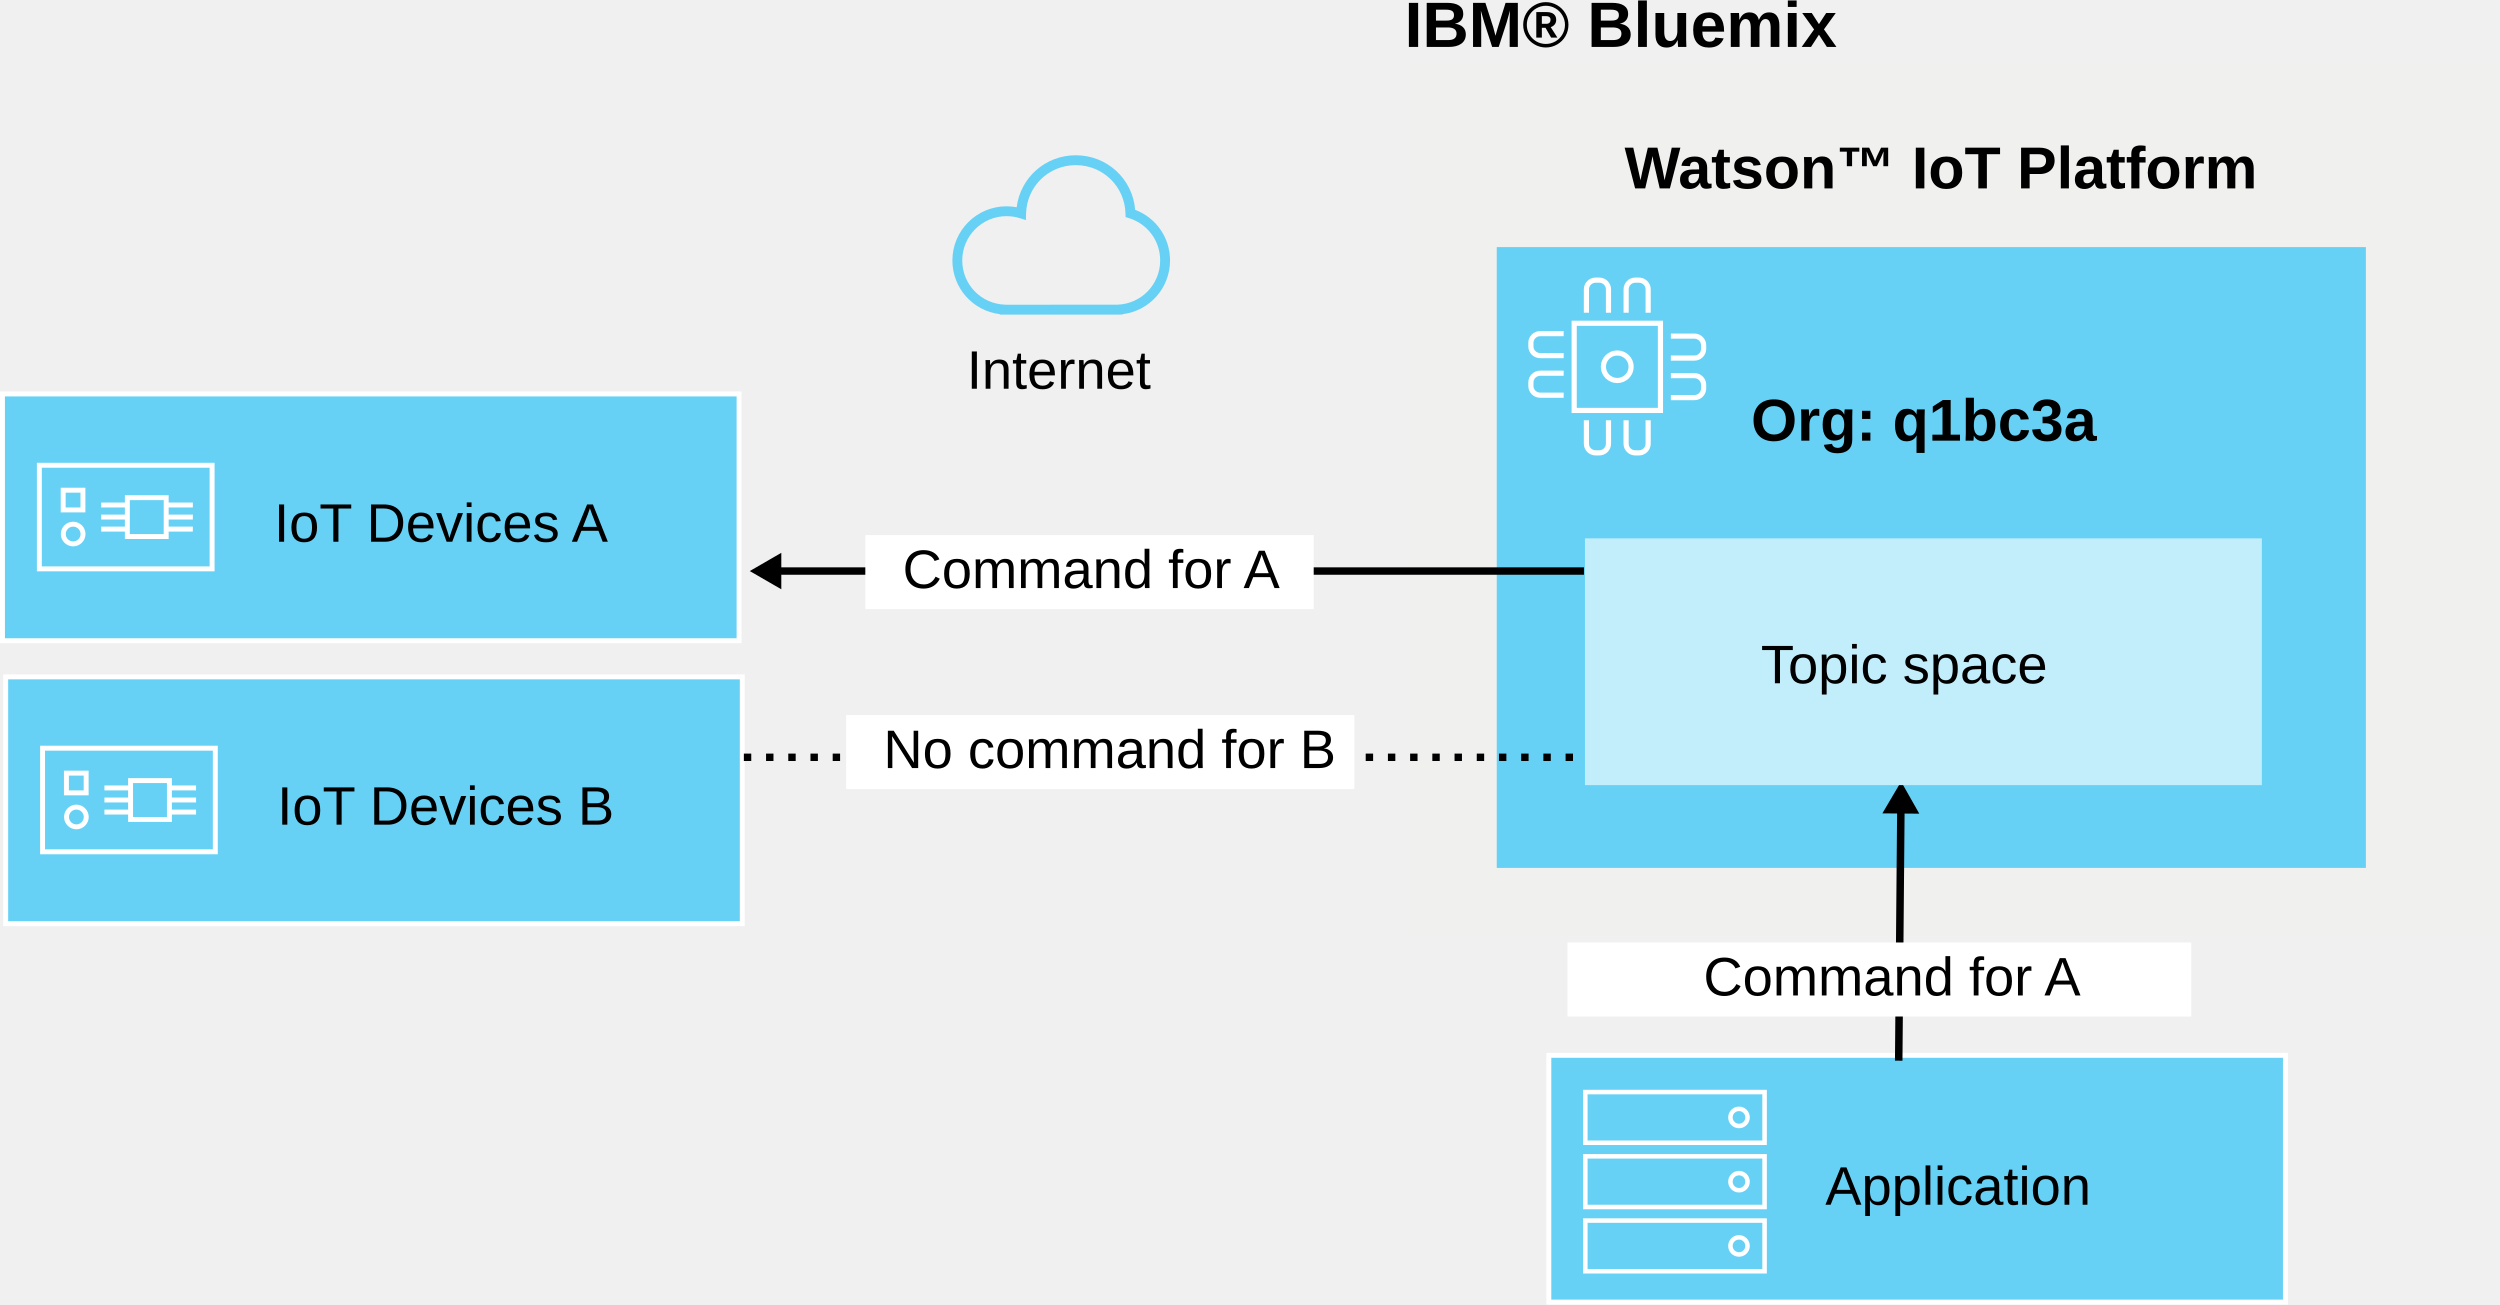
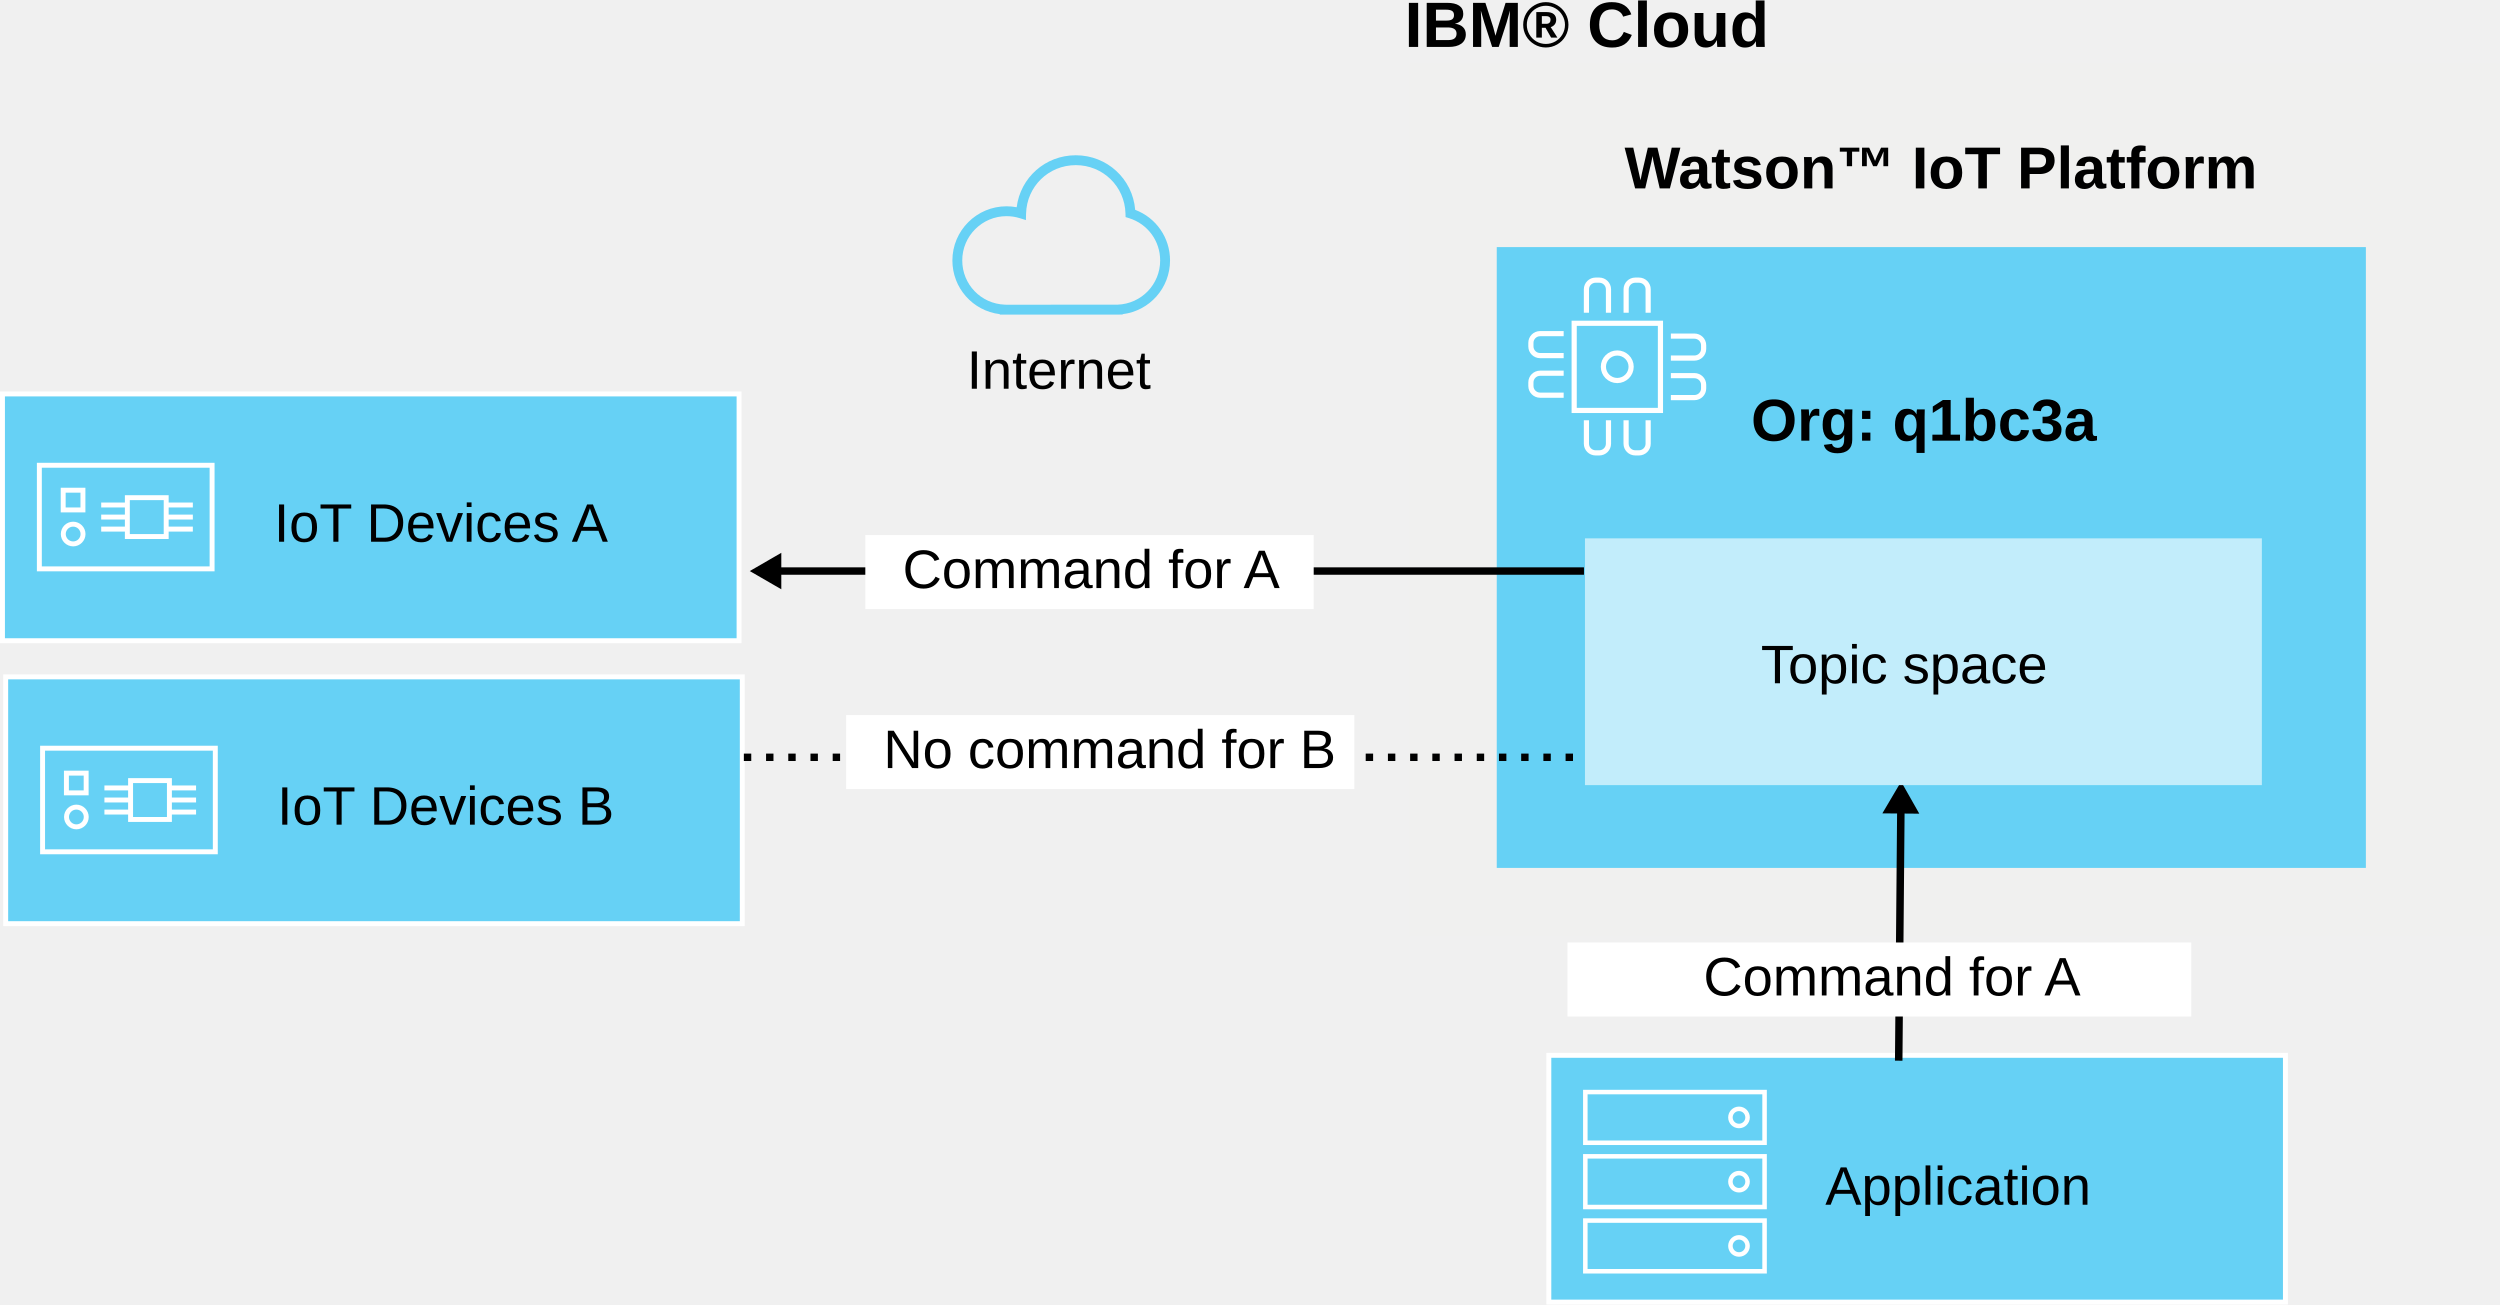
<svg xmlns="http://www.w3.org/2000/svg" width="5.628in" height="2.937in" viewBox="0 0 506.548 264.315" id="svg5645" version="1.1">
  <defs id="defs5647">
    <marker style="overflow:visible" id="TriangleOutM" refX="0" refY="0" orient="auto">
      <path transform="scale(0.4,0.4)" style="fill-rule:evenodd;stroke:#000000;stroke-width:1pt" d="m 5.77,0 -8.65,5 0,-10 8.65,5 z" id="path21258" />
    </marker>
    <marker style="overflow:visible" id="marker6203" refX="0" refY="0" orient="auto">
      <path transform="scale(0.4,0.4)" style="fill-rule:evenodd;stroke:#000000;stroke-width:1pt" d="m 5.77,0 -8.65,5 0,-10 8.65,5 z" id="path6205" />
    </marker>
    <marker style="overflow:visible" id="marker6207" refX="0" refY="0" orient="auto">
      <path transform="scale(0.4,0.4)" style="fill-rule:evenodd;stroke:#000000;stroke-width:1pt" d="m 5.77,0 -8.65,5 0,-10 8.65,5 z" id="path6209" />
    </marker>
    <marker style="overflow:visible" id="marker6211" refX="0" refY="0" orient="auto">
      <path transform="scale(0.4,0.4)" style="fill-rule:evenodd;stroke:#000000;stroke-width:1pt" d="m 5.77,0 -8.65,5 0,-10 8.65,5 z" id="path6213" />
    </marker>
    <marker style="overflow:visible" id="marker6215" refX="0" refY="0" orient="auto">
      <path transform="scale(0.4,0.4)" style="fill-rule:evenodd;stroke:#000000;stroke-width:1pt" d="m 5.77,0 -8.65,5 0,-10 8.65,5 z" id="path6217" />
    </marker>
    <marker style="overflow:visible" id="marker6219" refX="0" refY="0" orient="auto">
      <path transform="scale(0.4,0.4)" style="fill-rule:evenodd;stroke:#000000;stroke-width:1pt" d="m 5.77,0 -8.65,5 0,-10 8.65,5 z" id="path6221" />
    </marker>
    <marker style="overflow:visible" id="marker6223" refX="0" refY="0" orient="auto">
      <path transform="scale(0.4,0.4)" style="fill-rule:evenodd;stroke:#000000;stroke-width:1pt" d="m 5.77,0 -8.65,5 0,-10 8.65,5 z" id="path6225" />
    </marker>
    <linearGradient id="SVGID_9_-3" gradientUnits="userSpaceOnUse" x1="-134.195" y1="14.614" x2="-131.836" y2="16.972">
      <stop offset="0" style="stop-color:#010205" id="stop6579-8" />
      <stop offset="0.859" style="stop-color:#010205;stop-opacity:0.141" id="stop6581-1" />
      <stop offset="1" style="stop-color:#010205;stop-opacity:0" id="stop6583-9" />
    </linearGradient>
    <linearGradient id="SVGID_12_-5" gradientUnits="userSpaceOnUse" x1="-135.049" y1="13.546" x2="-117.684" y2="30.911">
      <stop offset="0" style="stop-color:#010205" id="stop6598-9" />
      <stop offset="1" style="stop-color:#010205;stop-opacity:0" id="stop6600-6" />
    </linearGradient>
    <clipPath id="SVGID_11_-7">
      <circle r="15.5" cy="16" cx="-133" id="use6595-4" />
    </clipPath>
    <marker style="overflow:visible" id="TriangleOutM-9" refX="0" refY="0" orient="auto">
      <path transform="scale(0.4,0.4)" style="fill-rule:evenodd;stroke:#000000;stroke-width:1pt" d="m 5.77,0 -8.65,5 0,-10 8.65,5 z" id="path21258-6" />
    </marker>
    <marker style="overflow:visible" id="TriangleOutM-95" refX="0" refY="0" orient="auto">
      <path transform="scale(0.4,0.4)" style="fill-rule:evenodd;stroke:#000000;stroke-width:1pt" d="m 5.77,0 -8.65,5 0,-10 8.65,5 z" id="path21258-8" />
    </marker>
    <marker style="overflow:visible" id="marker7353" refX="0" refY="0" orient="auto">
      <path transform="scale(0.4,0.4)" style="fill-rule:evenodd;stroke:#000000;stroke-width:1pt" d="m 5.77,0 -8.65,5 0,-10 8.65,5 z" id="path7355" />
    </marker>
    <marker style="overflow:visible" id="TriangleInM" refX="0" refY="0" orient="auto">
      <path transform="scale(-0.4,-0.4)" style="fill-rule:evenodd;stroke:#000000;stroke-width:1pt" d="m 5.77,0 -8.65,5 0,-10 8.65,5 z" id="path21249" />
    </marker>
    <marker style="overflow:visible" id="TriangleInM-9" refX="0" refY="0" orient="auto">
      <path transform="scale(-0.4,-0.4)" style="fill-rule:evenodd;stroke:#000000;stroke-width:1pt" d="m 5.77,0 -8.65,5 0,-10 8.65,5 z" id="path21249-2" />
    </marker>
    <marker style="overflow:visible" id="TriangleOutM-4" refX="0" refY="0" orient="auto">
      <path transform="scale(0.4,0.4)" style="fill-rule:evenodd;stroke:#000000;stroke-width:1pt" d="m 5.77,0 -8.65,5 0,-10 8.65,5 z" id="path21258-1" />
    </marker>
    <marker style="overflow:visible" id="TriangleOutM-48" refX="0" refY="0" orient="auto">
      <path transform="scale(0.4,0.4)" style="fill-rule:evenodd;stroke:#000000;stroke-width:1pt" d="m 5.77,0 -8.65,5 0,-10 8.65,5 z" id="path21258-85" />
    </marker>
    <marker style="overflow:visible" id="TriangleOutM-9-2" refX="0" refY="0" orient="auto">
      <path transform="scale(0.4,0.4)" style="fill-rule:evenodd;stroke:#000000;stroke-width:1pt" d="m 5.77,0 -8.65,5 0,-10 8.65,5 z" id="path21258-6-0" />
    </marker>
    <clipPath id="SVGID_11_">
      <circle r="15.5" cy="16" cx="-133" id="use6595" />
    </clipPath>
    <marker style="overflow:visible" id="TriangleOutM-9-1" refX="0" refY="0" orient="auto">
      <path transform="scale(0.4,0.4)" style="fill-rule:evenodd;stroke:#000000;stroke-width:1pt" d="m 5.77,0 -8.65,5 0,-10 8.65,5 z" id="path21258-6-8" />
    </marker>
    <marker style="overflow:visible" id="TriangleInM-7" refX="0" refY="0" orient="auto">
      <path transform="scale(-0.4,-0.4)" style="fill-rule:evenodd;stroke:#000000;stroke-width:1pt" d="m 5.77,0 -8.65,5 0,-10 8.65,5 z" id="path21249-5" />
    </marker>
    <marker style="overflow:visible" id="TriangleOutM-1" refX="0" refY="0" orient="auto">
      <path transform="scale(0.4,0.4)" style="fill-rule:evenodd;stroke:#000000;stroke-width:1pt" d="m 5.77,0 -8.65,5 0,-10 8.65,5 z" id="path21258-4" />
    </marker>
    <marker style="overflow:visible" id="TriangleOutM-9-4" refX="0" refY="0" orient="auto">
      <path transform="scale(0.4,0.4)" style="fill-rule:evenodd;stroke:#000000;stroke-width:1pt" d="m 5.77,0 -8.65,5 0,-10 8.65,5 z" id="path21258-6-4" />
    </marker>
    <clipPath id="SVGID_11_-0">
      <circle r="15.5" cy="16" cx="-133" id="use6595-44" />
    </clipPath>
    <marker style="overflow:visible" id="TriangleInM-4" refX="0" refY="0" orient="auto">
      <path transform="scale(-0.4,-0.4)" style="fill-rule:evenodd;stroke:#000000;stroke-width:1pt" d="m 5.77,0 -8.65,5 0,-10 8.65,5 z" id="path21249-0" />
    </marker>
    <marker style="overflow:visible" id="TriangleInM-74" refX="0" refY="0" orient="auto">
      <path transform="scale(-0.4,-0.4)" style="fill-rule:evenodd;stroke:#000000;stroke-width:1pt" d="m 5.77,0 -8.65,5 0,-10 8.65,5 z" id="path21249-9" />
    </marker>
    <marker style="overflow:visible" id="TriangleInM-74-4" refX="0" refY="0" orient="auto">
      <path transform="scale(-0.4,-0.4)" style="fill-rule:evenodd;stroke:#000000;stroke-width:1pt" d="m 5.77,0 -8.65,5 0,-10 8.65,5 z" id="path21249-9-3" />
    </marker>
    <marker style="overflow:visible" id="TriangleInM-1" refX="0" refY="0" orient="auto">
      <path transform="scale(-0.4,-0.4)" style="fill-rule:evenodd;stroke:#000000;stroke-width:1pt" d="m 5.77,0 -8.65,5 0,-10 8.65,5 z" id="path21249-59" />
    </marker>
    <marker style="overflow:visible" id="TriangleOutM-3" refX="0" refY="0" orient="auto">
      <path transform="scale(0.4,0.4)" style="fill-rule:evenodd;stroke:#000000;stroke-width:1pt" d="m 5.77,0 -8.65,5 0,-10 8.65,5 z" id="path21258-13" />
    </marker>
    <marker style="overflow:visible" id="TriangleInM-1-5" refX="0" refY="0" orient="auto">
      <path transform="scale(-0.4,-0.4)" style="fill-rule:evenodd;stroke:#000000;stroke-width:1pt" d="m 5.77,0 -8.65,5 0,-10 8.65,5 z" id="path21249-59-7" />
    </marker>
    <marker style="overflow:visible" id="TriangleOutM-3-4" refX="0" refY="0" orient="auto">
      <path transform="scale(0.4,0.4)" style="fill-rule:evenodd;stroke:#000000;stroke-width:1pt" d="m 5.77,0 -8.65,5 0,-10 8.65,5 z" id="path21258-13-6" />
    </marker>
    <marker style="overflow:visible" id="TriangleInM-1-3" refX="0" refY="0" orient="auto">
      <path transform="scale(-0.4,-0.4)" style="fill-rule:evenodd;stroke:#000000;stroke-width:1pt" d="m 5.77,0 -8.65,5 0,-10 8.65,5 z" id="path21249-59-3" />
    </marker>
    <marker style="overflow:visible" id="TriangleOutM-3-3" refX="0" refY="0" orient="auto">
      <path transform="scale(0.4,0.4)" style="fill-rule:evenodd;stroke:#000000;stroke-width:1pt" d="m 5.77,0 -8.65,5 0,-10 8.65,5 z" id="path21258-13-2" />
    </marker>
    <marker style="overflow:visible" id="TriangleInM-1-3-2" refX="0" refY="0" orient="auto">
      <path transform="scale(-0.4,-0.4)" style="fill-rule:evenodd;stroke:#000000;stroke-width:1pt" d="m 5.77,0 -8.65,5 0,-10 8.65,5 z" id="path21249-59-3-4" />
    </marker>
    <marker style="overflow:visible" id="TriangleOutM-3-3-9" refX="0" refY="0" orient="auto">
      <path transform="scale(0.4,0.4)" style="fill-rule:evenodd;stroke:#000000;stroke-width:1pt" d="m 5.77,0 -8.65,5 0,-10 8.65,5 z" id="path21258-13-2-8" />
    </marker>
    <marker style="overflow:visible" id="TriangleInM-1-3-8" refX="0" refY="0" orient="auto">
      <path transform="scale(-0.4,-0.4)" style="fill-rule:evenodd;stroke:#000000;stroke-width:1pt" d="m 5.77,0 -8.65,5 0,-10 8.65,5 z" id="path21249-59-3-0" />
    </marker>
    <marker style="overflow:visible" id="TriangleOutM-3-3-4" refX="0" refY="0" orient="auto">
      <path transform="scale(0.4,0.4)" style="fill-rule:evenodd;stroke:#000000;stroke-width:1pt" d="m 5.77,0 -8.65,5 0,-10 8.65,5 z" id="path21258-13-2-4" />
    </marker>
    <marker style="overflow:visible" id="TriangleOutM-38" refX="0" refY="0" orient="auto">
      <path transform="scale(0.4,0.4)" style="fill-rule:evenodd;stroke:#000000;stroke-width:1pt" d="m 5.77,0 -8.65,5 0,-10 8.65,5 z" id="path21258-7" />
    </marker>
    <marker style="overflow:visible" id="TriangleInM-5" refX="0" refY="0" orient="auto">
      <path transform="scale(-0.4,-0.4)" style="fill-rule:evenodd;stroke:#000000;stroke-width:1pt" d="m 5.77,0 -8.65,5 0,-10 8.65,5 z" id="path21249-94" />
    </marker>
    <marker style="overflow:visible" id="TriangleOutM-7" refX="0" refY="0" orient="auto">
      <path transform="scale(0.4,0.4)" style="fill-rule:evenodd;stroke:#000000;stroke-width:1pt" d="m 5.77,0 -8.65,5 0,-10 8.65,5 z" id="path21258-48" />
    </marker>
    <marker style="overflow:visible" id="TriangleOutM-42" refX="0" refY="0" orient="auto">
      <path transform="scale(0.4,0.4)" style="fill-rule:evenodd;stroke:#000000;stroke-width:1pt" d="m 5.77,0 -8.65,5 0,-10 8.65,5 z" id="path21258-16" />
    </marker>
    <marker style="overflow:visible" id="TriangleInM-17" refX="0" refY="0" orient="auto">
      <path transform="scale(-0.4,-0.4)" style="fill-rule:evenodd;stroke:#000000;stroke-width:1pt" d="m 5.77,0 -8.65,5 0,-10 8.65,5 z" id="path21249-97" />
    </marker>
    <marker style="overflow:visible" id="TriangleOutM-96" refX="0" refY="0" orient="auto">
      <path transform="scale(0.4,0.4)" style="fill-rule:evenodd;stroke:#000000;stroke-width:1pt" d="m 5.77,0 -8.65,5 0,-10 8.65,5 z" id="path21258-60" />
    </marker>
    <marker style="overflow:visible" id="TriangleInM-1-8" refX="0" refY="0" orient="auto">
      <path transform="scale(-0.4,-0.4)" style="fill-rule:evenodd;stroke:#000000;stroke-width:1pt" d="m 5.77,0 -8.65,5 0,-10 8.65,5 z" id="path21249-59-33" />
    </marker>
    <marker style="overflow:visible" id="TriangleOutM-3-0" refX="0" refY="0" orient="auto">
      <path transform="scale(0.4,0.4)" style="fill-rule:evenodd;stroke:#000000;stroke-width:1pt" d="m 5.77,0 -8.65,5 0,-10 8.65,5 z" id="path21258-13-3" />
    </marker>
    <marker style="overflow:visible" id="TriangleInM-1-8-1" refX="0" refY="0" orient="auto">
      <path transform="scale(-0.4,-0.4)" style="fill-rule:evenodd;stroke:#000000;stroke-width:1pt" d="m 5.77,0 -8.65,5 0,-10 8.65,5 z" id="path21249-59-33-3" />
    </marker>
    <marker style="overflow:visible" id="TriangleOutM-3-0-1" refX="0" refY="0" orient="auto">
      <path transform="scale(0.4,0.4)" style="fill-rule:evenodd;stroke:#000000;stroke-width:1pt" d="m 5.77,0 -8.65,5 0,-10 8.65,5 z" id="path21258-13-3-9" />
    </marker>
    <marker style="overflow:visible" id="TriangleInM-1-5-2" refX="0" refY="0" orient="auto">
      <path transform="scale(-0.4,-0.4)" style="fill-rule:evenodd;stroke:#000000;stroke-width:1pt" d="m 5.77,0 -8.65,5 0,-10 8.65,5 z" id="path21249-59-7-4" />
    </marker>
    <marker style="overflow:visible" id="TriangleOutM-3-4-3" refX="0" refY="0" orient="auto">
      <path transform="scale(0.4,0.4)" style="fill-rule:evenodd;stroke:#000000;stroke-width:1pt" d="m 5.77,0 -8.65,5 0,-10 8.65,5 z" id="path21258-13-6-9" />
    </marker>
    <marker style="overflow:visible" id="TriangleInM-1-8-1-0" refX="0" refY="0" orient="auto">
      <path transform="scale(-0.4,-0.4)" style="fill-rule:evenodd;stroke:#000000;stroke-width:1pt" d="m 5.77,0 -8.65,5 0,-10 8.65,5 z" id="path21249-59-33-3-5" />
    </marker>
    <marker style="overflow:visible" id="TriangleOutM-3-0-1-0" refX="0" refY="0" orient="auto">
      <path transform="scale(0.4,0.4)" style="fill-rule:evenodd;stroke:#000000;stroke-width:1pt" d="m 5.77,0 -8.65,5 0,-10 8.65,5 z" id="path21258-13-3-9-6" />
    </marker>
    <marker style="overflow:visible" id="TriangleInM-17-2" refX="0" refY="0" orient="auto">
      <path transform="scale(-0.4,-0.4)" style="fill-rule:evenodd;stroke:#000000;stroke-width:1pt" d="m 5.77,0 -8.65,5 0,-10 8.65,5 z" id="path21249-97-2" />
    </marker>
    <marker style="overflow:visible" id="TriangleOutM-96-0" refX="0" refY="0" orient="auto">
      <path transform="scale(0.4,0.4)" style="fill-rule:evenodd;stroke:#000000;stroke-width:1pt" d="m 5.77,0 -8.65,5 0,-10 8.65,5 z" id="path21258-60-3" />
    </marker>
    <marker style="overflow:visible" id="TriangleInM-1-5-6" refX="0" refY="0" orient="auto">
      <path transform="scale(-0.4,-0.4)" style="fill-rule:evenodd;stroke:#000000;stroke-width:1pt" d="m 5.77,0 -8.65,5 0,-10 8.65,5 z" id="path21249-59-7-2" />
    </marker>
  </defs>
  <g id="layer1" transform="translate(78.15765,-339.0298)">
    <rect ry="0" rx="0" y="351.846" x="207.4" height="176.87" width="220.991" id="rect79371-1-6-6-9-8-7-80-8-4" style="fill:#f0f0ef;fill-opacity:1;fill-rule:evenodd;stroke:none" />
    <g id="g6624" transform="translate(309.9412,533.9262)" />
    <g id="g6626" transform="translate(309.9412,533.9262)" />
    <g id="g6628" transform="translate(309.9412,533.9262)" />
    <g id="g6630" transform="translate(309.9412,533.9262)" />
    <g id="g6632" transform="translate(309.9412,533.9262)" />
    <g id="g6634" transform="translate(309.9412,533.9262)" />
    <g id="g6636" transform="translate(309.9412,533.9262)" />
    <g id="g6638" transform="translate(309.9412,533.9262)" />
    <g id="g6640" transform="translate(309.9412,533.9262)" />
    <g id="g6642" transform="translate(309.9412,533.9262)" />
    <g id="g6644" transform="translate(309.9412,533.9262)" />
    <g id="g6646" transform="translate(309.9412,533.9262)" />
    <g id="g6648" transform="translate(309.9412,533.9262)" />
    <g id="g6650" transform="translate(309.9412,533.9262)" />
    <g id="g6652" transform="translate(309.9412,533.9262)" />
    <flowRoot xml:space="preserve" id="flowRoot7250" style="font-style:normal;font-weight:normal;font-size:40px;line-height:125%;font-family:sans-serif;letter-spacing:0px;word-spacing:0px;fill:#000000;fill-opacity:1;stroke:none;stroke-width:1px;stroke-linecap:butt;stroke-linejoin:miter;stroke-opacity:1" transform="translate(0,287.3622)">
      <flowRegion id="flowRegion7252">
        <rect id="rect7254" width="259.49" height="181.557" x="701.393" y="252.016" />
      </flowRegion>
      <flowPara id="flowPara7256" />
    </flowRoot>
    <flowRoot xml:space="preserve" id="flowRoot7455" style="font-style:normal;font-weight:normal;font-size:40px;line-height:125%;font-family:sans-serif;letter-spacing:0px;word-spacing:0px;fill:#000000;fill-opacity:1;stroke:none;stroke-width:1px;stroke-linecap:butt;stroke-linejoin:miter;stroke-opacity:1" transform="translate(0,287.3622)">
      <flowRegion id="flowRegion7457">
        <rect id="rect7459" width="474.446" height="131.029" x="26.548" y="637.396" />
      </flowRegion>
      <flowPara id="flowPara7461" />
    </flowRoot>
    <flowRoot xml:space="preserve" id="flowRoot6413" style="font-style:normal;font-weight:normal;font-size:40px;line-height:125%;font-family:sans-serif;letter-spacing:0px;word-spacing:0px;fill:#000000;fill-opacity:1;stroke:none;stroke-width:1px;stroke-linecap:butt;stroke-linejoin:miter;stroke-opacity:1" transform="translate(16.12065,362.6008)">
      <flowRegion id="flowRegion6415">
        <rect id="rect6417" width="289.464" height="118.183" x="360.545" y="137.157" />
      </flowRegion>
      <flowPara id="flowPara6419" />
    </flowRoot>
    <flowRoot xml:space="preserve" id="flowRoot6453" style="font-style:normal;font-weight:normal;font-size:40px;line-height:125%;font-family:sans-serif;letter-spacing:0px;word-spacing:0px;fill:#000000;fill-opacity:1;stroke:none;stroke-width:1px;stroke-linecap:butt;stroke-linejoin:miter;stroke-opacity:1" transform="translate(16.12065,362.6008)">
      <flowRegion id="flowRegion6455">
        <rect id="rect6457" width="83.071" height="357.119" x="388.806" y="143.152" />
      </flowRegion>
      <flowPara id="flowPara6459" />
    </flowRoot>
    <flowRoot xml:space="preserve" id="flowRoot6802" style="font-style:normal;font-weight:normal;font-size:40px;line-height:125%;font-family:sans-serif;letter-spacing:0px;word-spacing:0px;fill:#000000;fill-opacity:1;stroke:none;stroke-width:1px;stroke-linecap:butt;stroke-linejoin:miter;stroke-opacity:1" transform="translate(15.57394,367.7392)">
      <flowRegion id="flowRegion6804">
        <rect id="rect6806" width="334.853" height="108.763" x="638.875" y="193.679" />
      </flowRegion>
      <flowPara id="flowPara6808" />
    </flowRoot>
    <rect ry="0" rx="0" y="389.082" x="225.113" height="125.788" width="176.1" id="rect79371-1-6-6-9-8-7-3-5-1-8-2-9" style="fill:#66d1f5;fill-opacity:1;fill-rule:evenodd;stroke:none" />
    <rect ry="0" rx="0" y="476.165" x="-77.005" height="50" width="149.25" id="rect79371-1-6-6-9-8-7-3-5-1-2" style="fill:#66d1f5;fill-opacity:1;fill-rule:evenodd;stroke:#ffffff;stroke-width:1;stroke-miterlimit:4;stroke-dasharray:none;stroke-opacity:1" />
    <text xml:space="preserve" style="font-style:normal;font-variant:normal;font-weight:normal;font-stretch:normal;font-size:11px;line-height:125%;font-family:Arial;-inkscape-font-specification:Arial;text-align:start;letter-spacing:0px;word-spacing:0px;writing-mode:lr-tb;text-anchor:start;fill:#000000;fill-opacity:1;stroke:none" x="-21.985" y="492.366" id="text18189-1">
      <tspan id="tspan18191-0" x="-21.985" y="492.366" />
      <tspan x="-21.985" y="506.116" id="tspan8202">IoT Devices B</tspan>
      <tspan x="-21.985" y="519.866" id="tspan6878-8" style="font-size:7.5px;stroke:none" />
      <tspan x="-21.985" y="533.616" id="tspan18193-4" style="font-size:7.5px;stroke:none" />
    </text>
    <text xml:space="preserve" style="font-style:normal;font-variant:normal;font-weight:bold;font-stretch:normal;font-size:12px;line-height:125%;font-family:Arial;-inkscape-font-specification:'Arial Bold';text-align:start;letter-spacing:0px;word-spacing:0px;writing-mode:lr-tb;text-anchor:start;fill:#000000;fill-opacity:1;stroke:none" x="276.639" y="413.308" id="text266398">
      <tspan id="tspan266400" x="276.639" y="413.308" />
      <tspan x="276.639" y="428.308" id="tspan4887">Org: q1bc3a</tspan>
      <tspan x="276.639" y="443.308" id="tspan266402" />
    </text>
-     <text y="348.526" x="206.433" font-size="13" id="text56812" style="font-style:normal;font-variant:normal;font-weight:bold;font-stretch:normal;font-size:13px;line-height:125%;font-family:Arial;-inkscape-font-specification:'Arial Bold';text-align:start;writing-mode:lr-tb;text-anchor:start;fill:#000000;fill-opacity:1">IBM® Bluemix</text>
+     <text y="348.526" x="206.433" font-size="13" id="text56812" style="font-style:normal;font-variant:normal;font-weight:bold;font-stretch:normal;font-size:13px;line-height:125%;font-family:Arial;-inkscape-font-specification:'Arial Bold';text-align:start;writing-mode:lr-tb;text-anchor:start;fill:#000000;fill-opacity:1">IBM® Cloud</text>
    <path id="path8199-4" d="m 78.023,454.72 164.761,0" style="opacity:1;fill:none;stroke:#000000;stroke-width:1.5;stroke-linecap:butt;stroke-linejoin:miter;stroke-miterlimit:4;stroke-dasharray:none;stroke-opacity:1;marker-start:url(#TriangleInM-1-5)" />
    <flowRoot xml:space="preserve" id="flowRoot7059" style="font-style:normal;font-weight:normal;font-size:40px;line-height:125%;font-family:sans-serif;letter-spacing:0px;word-spacing:0px;fill:#000000;fill-opacity:1;stroke:none;stroke-width:1px;stroke-linecap:butt;stroke-linejoin:miter;stroke-opacity:1" transform="translate(-13.00502,369.0303)">
      <flowRegion id="flowRegion7061">
        <rect id="rect7063" width="131.452" height="185.484" x="358.065" y="-39.357" />
      </flowRegion>
      <flowPara id="flowPara7065" />
    </flowRoot>
    <text y="417.788" x="117.73" font-size="11" id="text66184" style="font-style:normal;font-variant:normal;font-weight:normal;font-stretch:normal;font-size:11px;line-height:125%;font-family:Arial;-inkscape-font-specification:Arial;text-align:start;writing-mode:lr-tb;text-anchor:start;fill:#000000;fill-opacity:1">Internet</text>
    <path id="path13593" d="m 148.312,402.757 -23.895,0 0,-0.088 c -5.456,-0.671 -9.602,-5.278 -9.602,-10.884 0,-6.049 4.921,-10.971 10.971,-10.971 0.693,0 1.38,0.064 2.054,0.192 0.752,-5.997 5.797,-10.532 11.979,-10.532 6.361,0 11.518,4.802 12.033,11.056 4.252,1.613 7.063,5.65 7.063,10.255 0,5.605 -4.146,10.213 -9.602,10.884 l 0,0.077 -1.001,0.011 z m -22.581,-2 22.544,-0.01 c 4.844,-0.176 8.638,-4.112 8.638,-8.962 0,-3.959 -2.54,-7.404 -6.32,-8.573 l -0.686,-0.212 -0.019,-0.717 c -0.144,-5.5 -4.568,-9.809 -10.071,-9.809 -5.505,0 -9.929,4.311 -10.072,9.813 l -0.034,1.321 -1.262,-0.393 c -0.858,-0.267 -1.754,-0.402 -2.665,-0.402 -4.946,0 -8.971,4.024 -8.971,8.971 0,4.85 3.794,8.786 8.638,8.962 l 0.28,0.011 z" style="fill:#66d1f5;fill-opacity:1" />
    <g id="g5278" transform="translate(-74.53113,478.6106)">
      <path id="path5280" d="M 40,12 35.33,12 9.67,12 5,12 5,33 9.67,33 35.34,33 40,33 40,12 Z m -9.22,8.06 5.32,0 m -5.32,2.44 5.32,0 m -5.32,2.44 5.32,0 m -18.57,-4.88 5.32,0 m -5.32,2.44 5.32,0 m -5.32,2.44 5.32,0 m -0.02,1.5 7.87,0 0,-7.87 -7.87,0 0,7.87 z m -10.98,-2.5 c 1.1,0 2,0.9 2,2 0,1.1 -0.9,2 -2,2 -1.1,0 -2,-0.9 -2,-2 0,-1.11 0.9,-2 2,-2 z m 1.98,-2.88 -4,0 0,-4 4,0 0,4 z" stroke-miterlimit="10" style="fill:none;stroke:#ffffff;stroke-miterlimit:10" />
    </g>
    <g id="Page-1_1_" transform="translate(227.0308,390.7772)">
      <g transform="translate(-278,-377)" id="Artboard-1-Longer_1_">
        <g transform="translate(279,378)" id="Page-1_2_">
          <g id="IOt-Icon">
            <path d="m 30.25,30.4 -17.48,0 0,-17.66 17.48,0 0,17.66 z" id="Stroke-1_1_" style="fill:none;stroke:#ffffff;stroke-width:1.05" />
            <g id="Group-20">
              <path d="m 24.31,21.55 c 0,-1.54 -1.26,-2.79 -2.81,-2.79 -1.55,0 -2.81,1.25 -2.81,2.79 0,1.54 1.26,2.79 2.81,2.79 1.55,-0.01 2.81,-1.25 2.81,-2.79 l 0,0 z" id="Stroke-2" style="fill:none;stroke:#ffffff;stroke-width:1.05;stroke-linecap:round;stroke-linejoin:round" />
              <path d="m 10.64,19.29 -4.77,0 C 4.84,19.29 4,18.46 4,17.43 L 4,16.7 c 0,-1.03 0.84,-1.86 1.87,-1.86 l 4.77,0" id="Stroke-4" style="fill:none;stroke:#ffffff;stroke-width:1.05;stroke-linejoin:round" />
              <path d="m 10.64,27.31 -4.77,0 C 4.84,27.31 4,26.47 4,25.45 l 0,-0.73 c 0,-1.03 0.84,-1.86 1.87,-1.86 l 4.77,0" id="Stroke-6" style="fill:none;stroke:#ffffff;stroke-width:1.05;stroke-linejoin:round" />
              <path d="m 32.36,23.35 4.77,0 c 1.03,0 1.87,0.83 1.87,1.86 l 0,0.73 c 0,1.03 -0.84,1.86 -1.87,1.86 l -4.77,0" id="Stroke-8" style="fill:none;stroke:#ffffff;stroke-width:1.05;stroke-linejoin:round" />
              <path d="m 32.36,15.34 4.77,0 c 1.03,0 1.87,0.83 1.87,1.86 l 0,0.73 c 0,1.03 -0.84,1.86 -1.87,1.86 l -4.77,0" id="Stroke-10" style="fill:none;stroke:#ffffff;stroke-width:1.05;stroke-linejoin:round" />
              <path d="m 19.72,32.39 0,4.75 c 0,1.03 -0.84,1.86 -1.87,1.86 l -0.73,0 c -1.03,0 -1.87,-0.83 -1.87,-1.86 l 0,-4.75" id="Stroke-12" style="fill:none;stroke:#ffffff;stroke-width:1.05;stroke-linejoin:round" />
              <path d="m 27.76,32.39 0,4.75 c 0,1.03 -0.84,1.86 -1.87,1.86 l -0.73,0 c -1.03,0 -1.87,-0.83 -1.87,-1.86 l 0,-4.75" id="Stroke-14" style="fill:none;stroke:#ffffff;stroke-width:1.05;stroke-linejoin:round" />
              <path d="m 23.3,10.61 0,-4.75 C 23.3,4.83 24.13,4 25.16,4 l 0.73,0 c 1.03,0 1.87,0.83 1.87,1.86 l 0,4.75" id="Stroke-16" style="fill:none;stroke:#ffffff;stroke-width:1.05;stroke-linejoin:round" />
              <path d="m 15.25,10.61 0,-4.75 C 15.25,4.83 16.09,4 17.12,4 l 0.73,0 c 1.03,0 1.87,0.83 1.87,1.86 l 0,4.75" id="Stroke-18" style="fill:none;stroke:#ffffff;stroke-width:1.05;stroke-linejoin:round" />
            </g>
          </g>
        </g>
      </g>
    </g>
    <flowRoot xml:space="preserve" id="flowRoot5802" style="font-style:normal;font-weight:normal;font-size:40px;line-height:125%;font-family:sans-serif;letter-spacing:0px;word-spacing:0px;fill:#000000;fill-opacity:1;stroke:none;stroke-width:1px;stroke-linecap:butt;stroke-linejoin:miter;stroke-opacity:1" transform="translate(-27.49699,351.0298)">
      <flowRegion id="flowRegion5804">
        <rect id="rect5806" width="119.444" height="286.111" x="30.556" y="-62.753" />
      </flowRegion>
      <flowPara id="flowPara5808" />
    </flowRoot>
    <rect ry="0" rx="0" y="552.845" x="235.664" height="50" width="149.25" id="rect79371-1-6-6-9-8-7-3-5-1-2-7" style="fill:#66d1f5;fill-opacity:1;fill-rule:evenodd;stroke:#ffffff;stroke-width:1;stroke-miterlimit:4;stroke-dasharray:none;stroke-opacity:1" />
    <text xml:space="preserve" style="font-style:normal;font-variant:normal;font-weight:normal;font-stretch:normal;font-size:11px;line-height:125%;font-family:Arial;-inkscape-font-specification:Arial;text-align:start;letter-spacing:0px;word-spacing:0px;writing-mode:lr-tb;text-anchor:start;fill:#000000;fill-opacity:1;stroke:none" x="291.69" y="583.124" id="text18189-5-9">
      <tspan x="291.69" y="583.124" id="tspan6913-6">Application</tspan>
    </text>
    <g id="g5240-2-8" transform="matrix(0.09339235,0,0,0.09339235,237.8664,555.0953)" style="stroke-width:9.794;stroke-miterlimit:4;stroke-dasharray:none">
      <rect id="rect5222-4-5" height="110" width="388.9" stroke-miterlimit="10" y="55.6" x="55.6" style="fill:none;stroke:#ffffff;stroke-width:9.794;stroke-miterlimit:4;stroke-dasharray:none" />
      <rect id="rect5224-7-2" height="110" width="388.9" stroke-miterlimit="10" y="195" x="55.6" style="fill:none;stroke:#ffffff;stroke-width:9.794;stroke-miterlimit:4;stroke-dasharray:none" />
      <rect id="rect5226-6-7" height="110" width="388.9" stroke-miterlimit="10" y="334.4" x="55.6" style="fill:none;stroke:#ffffff;stroke-width:9.794;stroke-miterlimit:4;stroke-dasharray:none" />
      <circle id="circle5228-0-6" r="18.6" cy="110.6" cx="389" stroke-miterlimit="10" style="fill:none;stroke:#ffffff;stroke-width:9.794;stroke-miterlimit:4;stroke-dasharray:none" />
      <circle id="circle5230-5-6" r="18.6" cy="250" cx="389" stroke-miterlimit="10" style="fill:none;stroke:#ffffff;stroke-width:9.794;stroke-miterlimit:4;stroke-dasharray:none" />
      <circle id="circle5232-6-1" r="18.6" cy="389.4" cx="389" stroke-miterlimit="10" style="fill:none;stroke:#ffffff;stroke-width:9.794;stroke-miterlimit:4;stroke-dasharray:none" />
    </g>
    <rect ry="0" rx="0" y="418.835" x="-77.658" height="50" width="149.25" id="rect79371-1-6-6-9-8-7-3-5-1-2-74" style="fill:#66d1f5;fill-opacity:1;fill-rule:evenodd;stroke:#ffffff;stroke-width:1;stroke-miterlimit:4;stroke-dasharray:none;stroke-opacity:1" />
    <text xml:space="preserve" style="font-style:normal;font-variant:normal;font-weight:normal;font-stretch:normal;font-size:11px;line-height:125%;font-family:Arial;-inkscape-font-specification:Arial;text-align:start;letter-spacing:0px;word-spacing:0px;writing-mode:lr-tb;text-anchor:start;fill:#000000;fill-opacity:1;stroke:none" x="-22.637" y="435.036" id="text18189-1-5">
      <tspan id="tspan18191-0-2" x="-22.637" y="435.036" />
      <tspan x="-22.637" y="448.786" id="tspan8202-0">IoT Devices A</tspan>
      <tspan x="-22.637" y="462.536" id="tspan6878-8-8" style="font-size:7.5px;stroke:none" />
      <tspan x="-22.637" y="476.286" id="tspan18193-4-5" style="font-size:7.5px;stroke:none" />
    </text>
    <g id="g5278-3" transform="translate(-75.18373,421.281)">
      <path id="path5280-3" d="M 40,12 35.33,12 9.67,12 5,12 5,33 9.67,33 35.34,33 40,33 40,12 Z m -9.22,8.06 5.32,0 m -5.32,2.44 5.32,0 m -5.32,2.44 5.32,0 m -18.57,-4.88 5.32,0 m -5.32,2.44 5.32,0 m -5.32,2.44 5.32,0 m -0.02,1.5 7.87,0 0,-7.87 -7.87,0 0,7.87 z m -10.98,-2.5 c 1.1,0 2,0.9 2,2 0,1.1 -0.9,2 -2,2 -1.1,0 -2,-0.9 -2,-2 0,-1.11 0.9,-2 2,-2 z m 1.98,-2.88 -4,0 0,-4 4,0 0,4 z" stroke-miterlimit="10" style="fill:none;stroke:#ffffff;stroke-miterlimit:10" />
    </g>
    <path id="path11965" d="m 307.006,501.694 -0.448,52.238" style="fill:none;stroke:#000000;stroke-width:1.52;stroke-linecap:butt;stroke-linejoin:miter;stroke-miterlimit:4;stroke-dasharray:none;stroke-opacity:1;marker-start:url(#TriangleInM-17-2)" />
    <rect x="239.435" y="529.98" width="126.406" height="15" id="rect56941-0-3-9-9-0-9" style="fill:#ffffff" />
    <text y="540.72" x="266.989" font-size="11" id="text56834-0-4-8-0-89" style="font-style:normal;font-variant:normal;font-weight:normal;font-stretch:normal;font-size:11px;line-height:125%;font-family:Arial;-inkscape-font-specification:Arial;text-align:start;writing-mode:lr-tb;text-anchor:start;fill:#000000;fill-opacity:1">Command for A</text>
    <path id="path8199-4-6" d="m 72.562,492.459 170.158,0" style="opacity:1;fill:none;stroke:#000000;stroke-width:1.5;stroke-linecap:butt;stroke-linejoin:miter;stroke-miterlimit:4;stroke-dasharray:1.5, 3;stroke-dashoffset:0;stroke-opacity:1" />
    <rect x="97.174" y="447.429" width="90.848" height="15" id="rect56941-0-3-9-9-0-9-9" style="fill:#ffffff" />
    <text y="458.169" x="104.728" font-size="11" id="text56834-0-4-8-0-89-9" style="font-style:normal;font-variant:normal;font-weight:normal;font-stretch:normal;font-size:11px;line-height:125%;font-family:Arial;-inkscape-font-specification:Arial;text-align:start;writing-mode:lr-tb;text-anchor:start;fill:#000000;fill-opacity:1">Command for A</text>
    <rect ry="0" rx="0" y="448.096" x="242.989" height="50" width="137.153" id="rect79371-1-6-6-9-8-7-3-5-2-2" style="fill:#c2edfb;fill-opacity:1;fill-rule:evenodd;stroke:none" />
    <text id="text44235-7" y="477.46" x="278.627" style="font-style:normal;font-variant:normal;font-weight:normal;font-stretch:normal;font-size:11px;line-height:125%;font-family:Arial;-inkscape-font-specification:Arial;text-align:start;letter-spacing:0px;word-spacing:0px;writing-mode:lr-tb;text-anchor:start;fill:#000000;fill-opacity:1;stroke:none" xml:space="preserve">
      <tspan y="477.46" x="278.627" id="tspan6445-3">Topic space</tspan>
    </text>
    <rect x="93.284" y="483.899" width="102.97" height="15" id="rect56941-0-3-9-9-0-9-9-6" style="fill:#ffffff" />
    <text y="494.639" x="100.837" font-size="11" id="text56834-0-4-8-0-89-9-0" style="font-style:normal;font-variant:normal;font-weight:normal;font-stretch:normal;font-size:11px;line-height:125%;font-family:Arial;-inkscape-font-specification:Arial;text-align:start;writing-mode:lr-tb;text-anchor:start;fill:#000000;fill-opacity:1">No command for B</text>
    <text xml:space="preserve" style="font-style:normal;font-variant:normal;font-weight:bold;font-stretch:normal;font-size:12px;line-height:125%;font-family:Arial;-inkscape-font-specification:'Arial Bold';text-align:start;letter-spacing:0px;word-spacing:0px;writing-mode:lr-tb;text-anchor:start;fill:#000000;fill-opacity:1;stroke:none" x="251.006" y="377.183" id="text266398-5">
      <tspan x="251.006" y="377.183" id="tspan4887-5">Watson™ IoT Platform</tspan>
      <tspan x="251.006" y="392.183" id="tspan266402-4" />
    </text>
  </g>
</svg>
